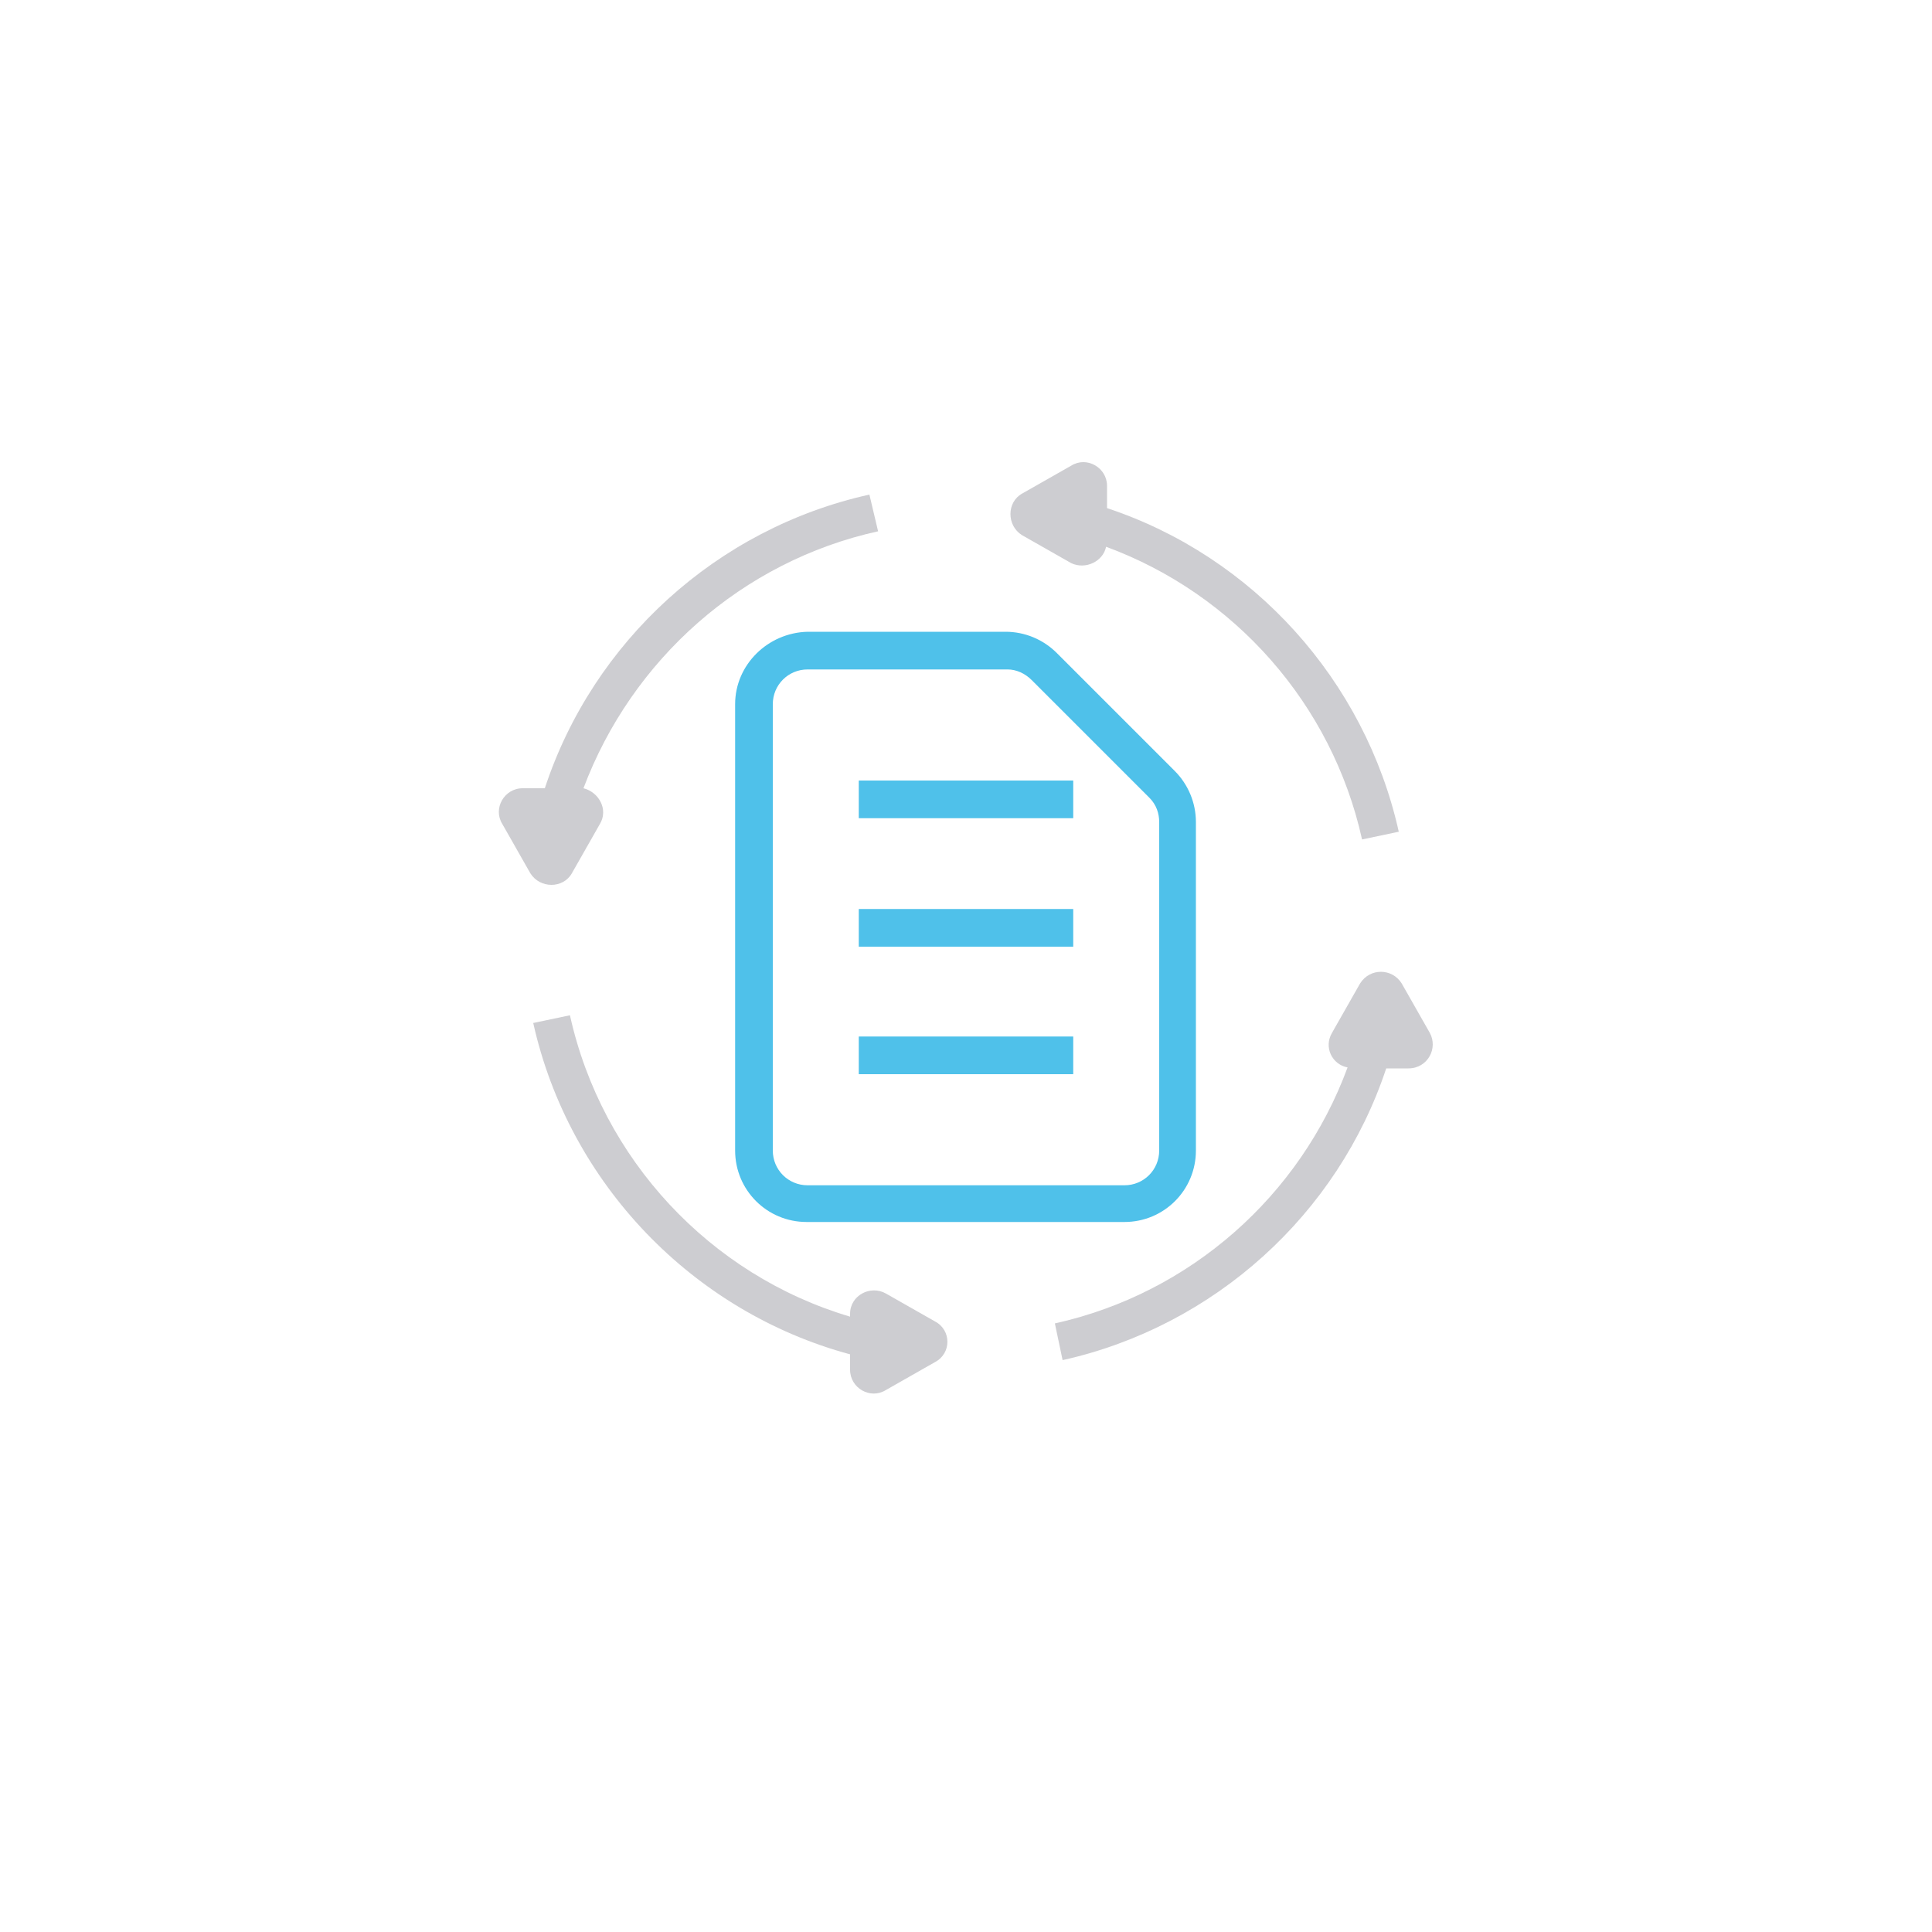
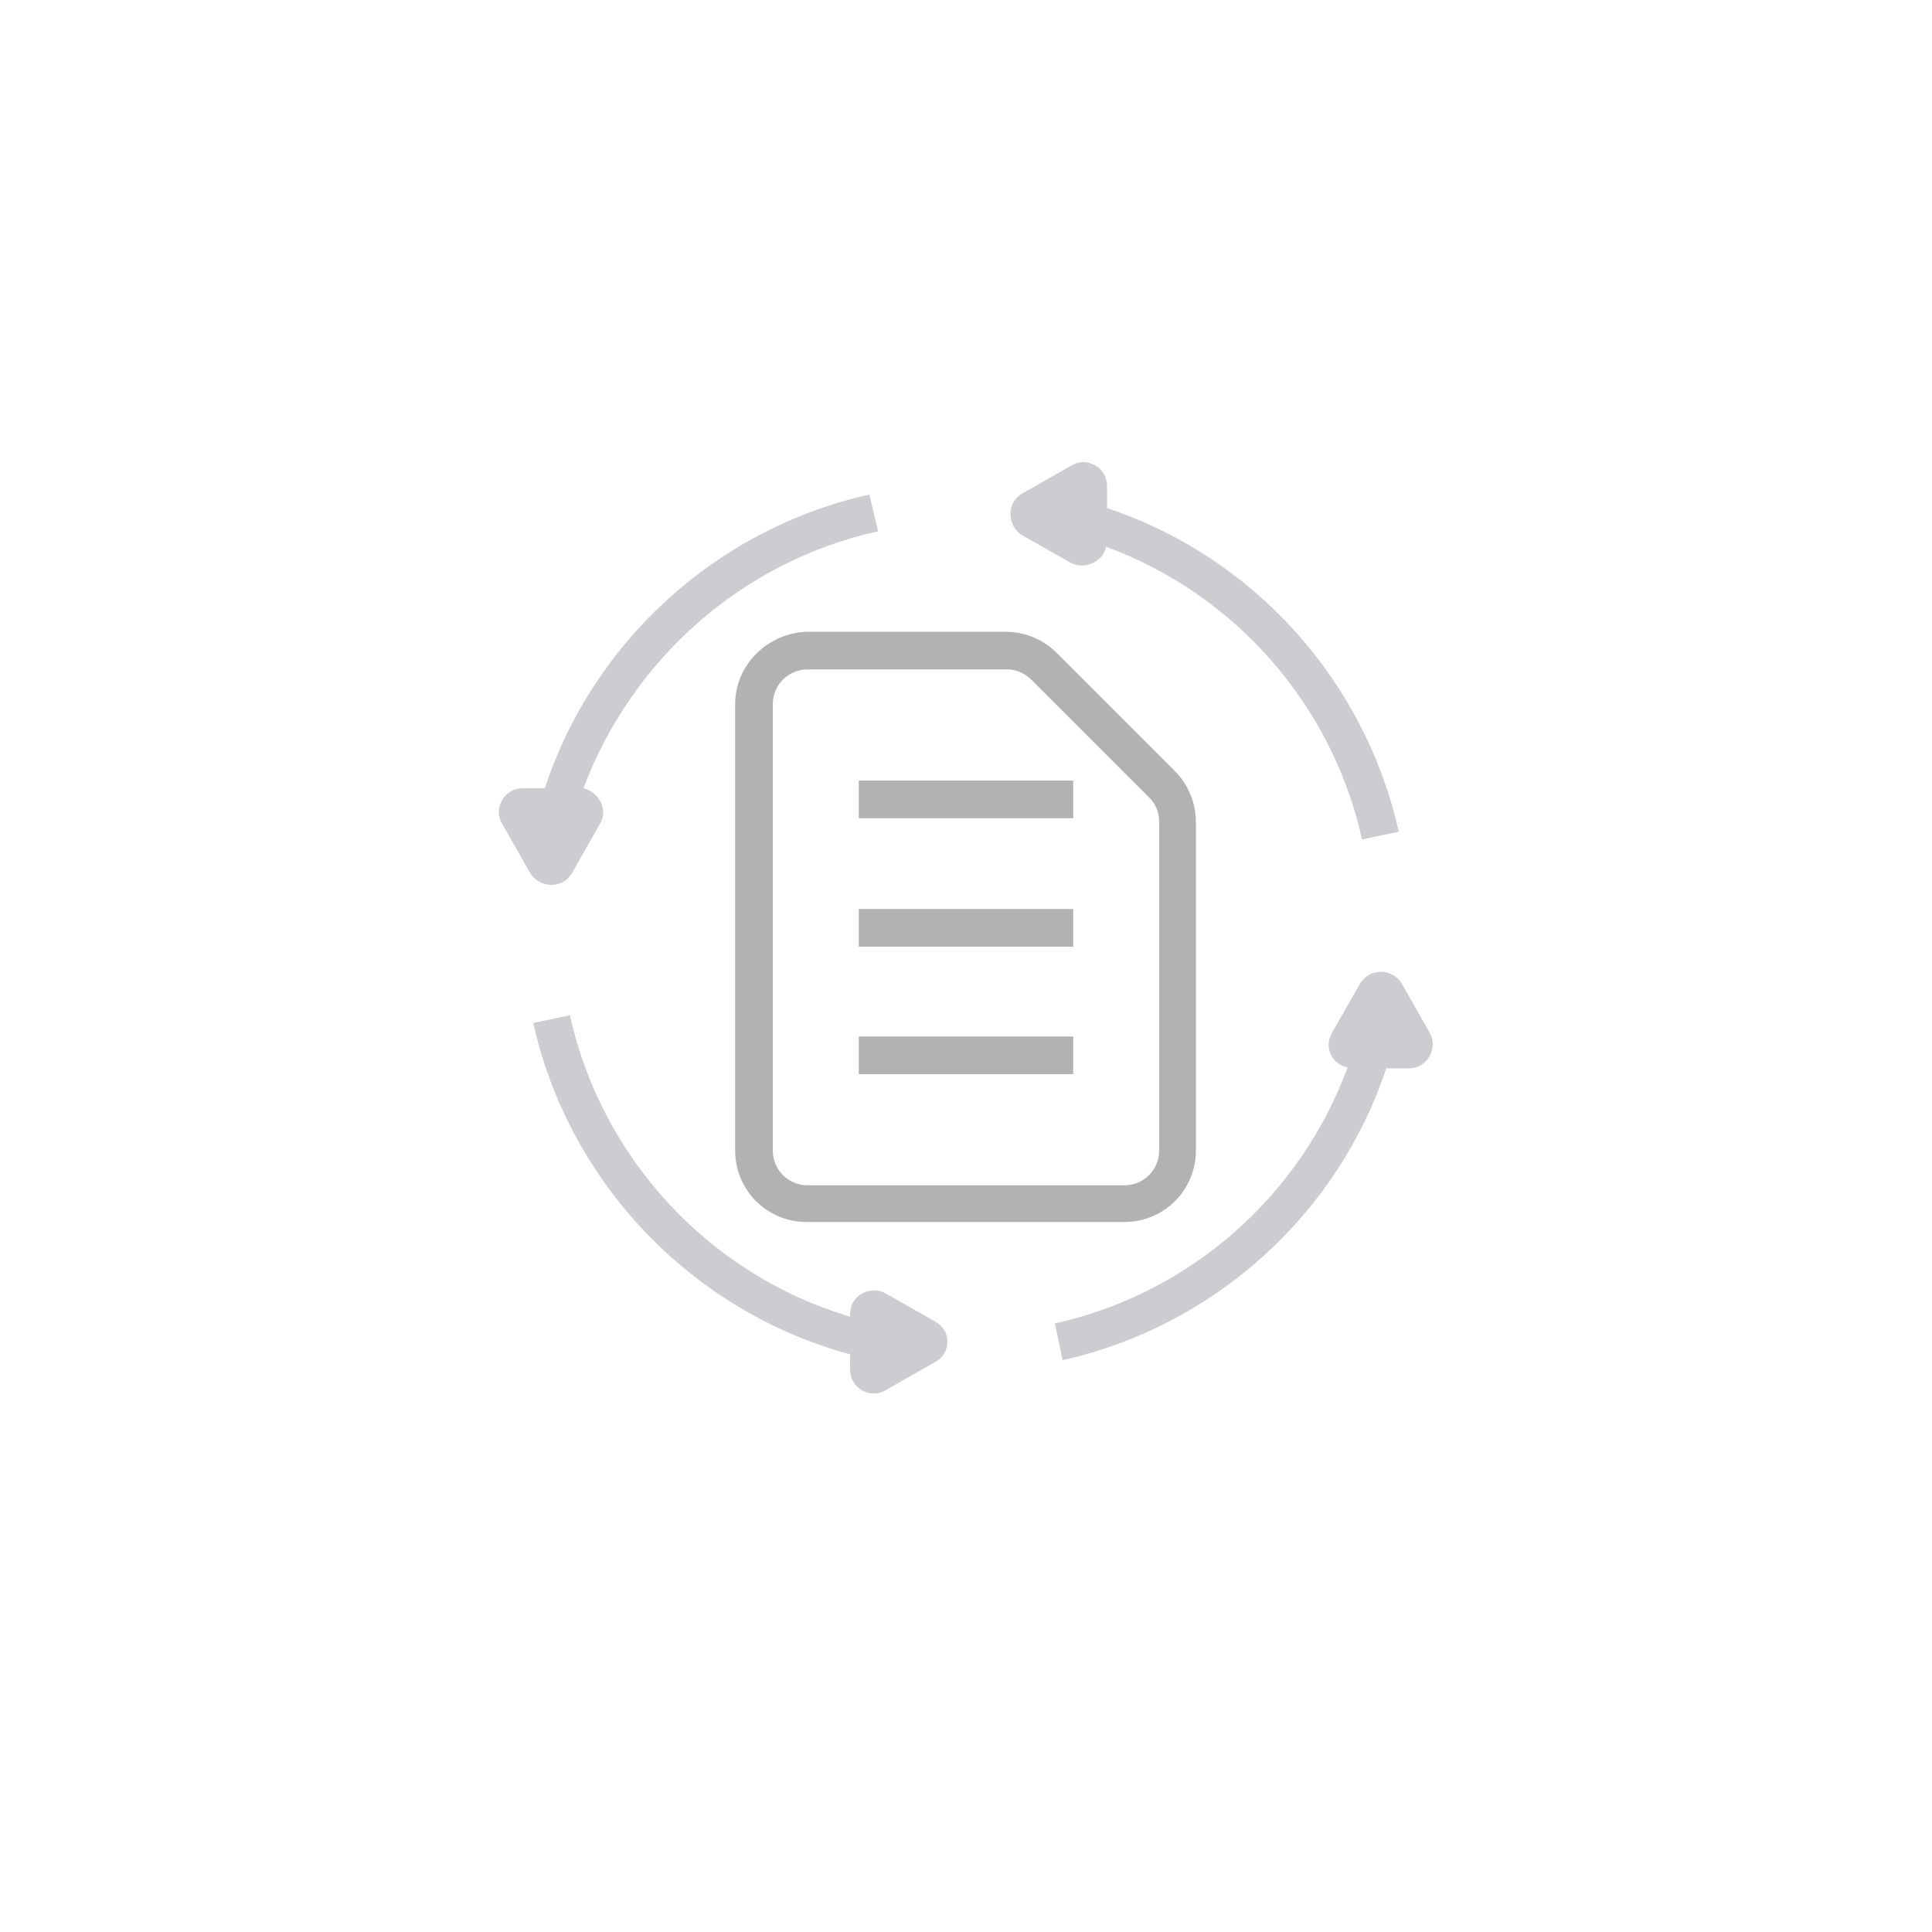
<svg xmlns="http://www.w3.org/2000/svg" version="1.1" id="Calque_1" x="0px" y="0px" viewBox="0 0 200 200" style="enable-background:new 0 0 200 200;" xml:space="preserve">
  <style type="text/css">
- 	.st0{fill:#4FC1EA;}
+ 	.st0{fill:#b2b2b2;}
	.st1{opacity:0.3;}
	.st2{fill:#585763;}
</style>
  <g id="XMLID_135_">
    <g id="XMLID_1529_">
      <path id="XMLID_2258_" class="st0" d="M76.1,72.9v46.2c0,4.1,3.3,7.4,7.4,7.4h32.9c4.1,0,7.4-3.3,7.4-7.4v-34c0-2-0.8-3.9-2.2-5.3    l-12.2-12.2c-1.4-1.4-3.3-2.2-5.3-2.2H83.6C79.5,65.5,76.1,68.8,76.1,72.9z M106.8,70.4L119,82.6c0.7,0.7,1,1.6,1,2.5v34    c0,2-1.6,3.6-3.6,3.6H83.6c-2,0-3.6-1.6-3.6-3.6V72.9c0-2,1.6-3.6,3.6-3.6h20.7C105.2,69.3,106.1,69.7,106.8,70.4z" />
      <rect id="XMLID_2180_" x="88.9" y="80.8" class="st0" width="22.2" height="3.9" />
      <rect id="XMLID_2171_" x="88.9" y="94.1" class="st0" width="22.2" height="3.9" />
      <rect id="XMLID_1695_" x="88.9" y="107.3" class="st0" width="22.2" height="3.9" />
    </g>
    <g id="XMLID_1420_" class="st1">
      <path id="XMLID_1437_" class="st2" d="M114.5,56.6c13.3,4.9,23.4,16.3,26.5,30.3l3.8-0.8c-3.5-15.7-15.1-28.5-30.2-33.5v-2.3    c0-1.9-2.1-3.1-3.7-2.1l-5.1,2.9c-1.6,0.9-1.6,3.3,0,4.3l5.1,2.9C112.4,59,114.2,58.1,114.5,56.6z" />
      <path id="XMLID_1435_" class="st2" d="M59.2,90.4l2.9-5.1c0.9-1.5-0.1-3.3-1.7-3.7C65.4,68.3,76.8,58.1,90.9,55L90,51.2    c-15.8,3.5-28.6,15.2-33.6,30.4h-2.3c-1.9,0-3.1,2.1-2.1,3.7l2.9,5.1C55.9,92,58.3,92,59.2,90.4z" />
      <path id="XMLID_1426_" class="st2" d="M96.8,136.8l-5.1-2.9c-1.6-0.9-3.7,0.2-3.7,2.1v0.3C73.5,132,62.3,120,59,105.1l-3.8,0.8    c3.7,16.6,16.5,29.9,32.8,34.3v1.6c0,1.9,2.1,3.1,3.7,2.1l5.1-2.9C98.5,140.1,98.5,137.7,96.8,136.8z" />
      <path id="XMLID_1424_" class="st2" d="M148,106.9l-2.9-5.1c-1-1.6-3.3-1.6-4.3,0l-2.9,5.1c-0.9,1.5,0,3.3,1.6,3.6    c-4.9,13.3-16.3,23.4-30.3,26.5l0.8,3.8c15.7-3.5,28.5-15.1,33.5-30.2h2.3C147.8,110.6,148.9,108.5,148,106.9z" />
    </g>
  </g>
</svg>
